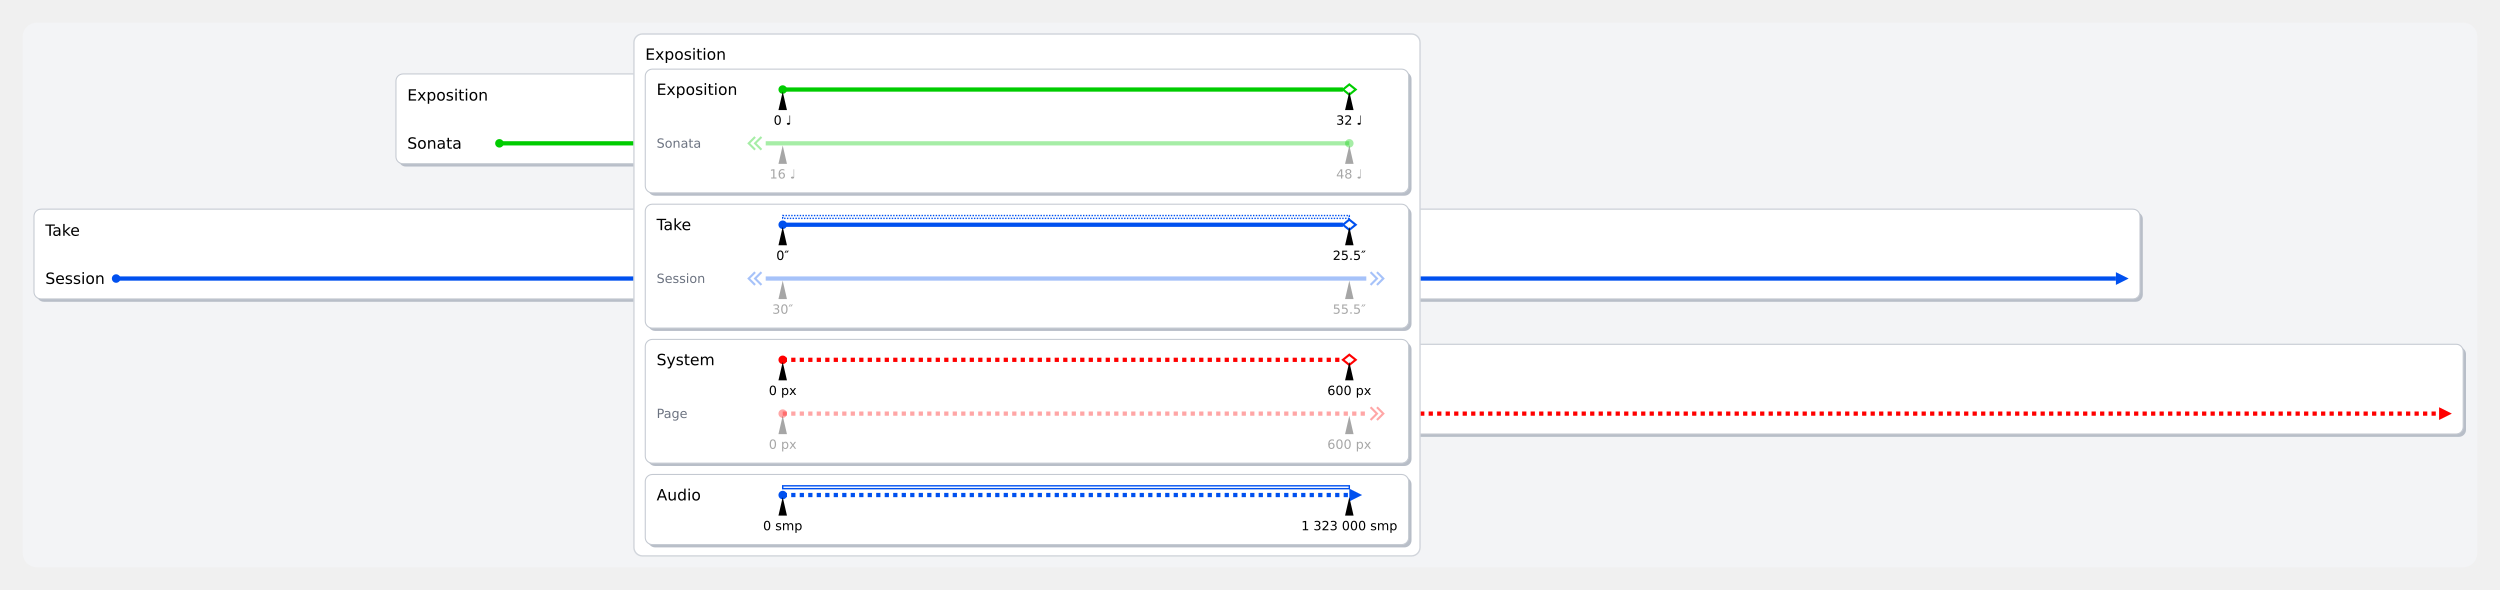
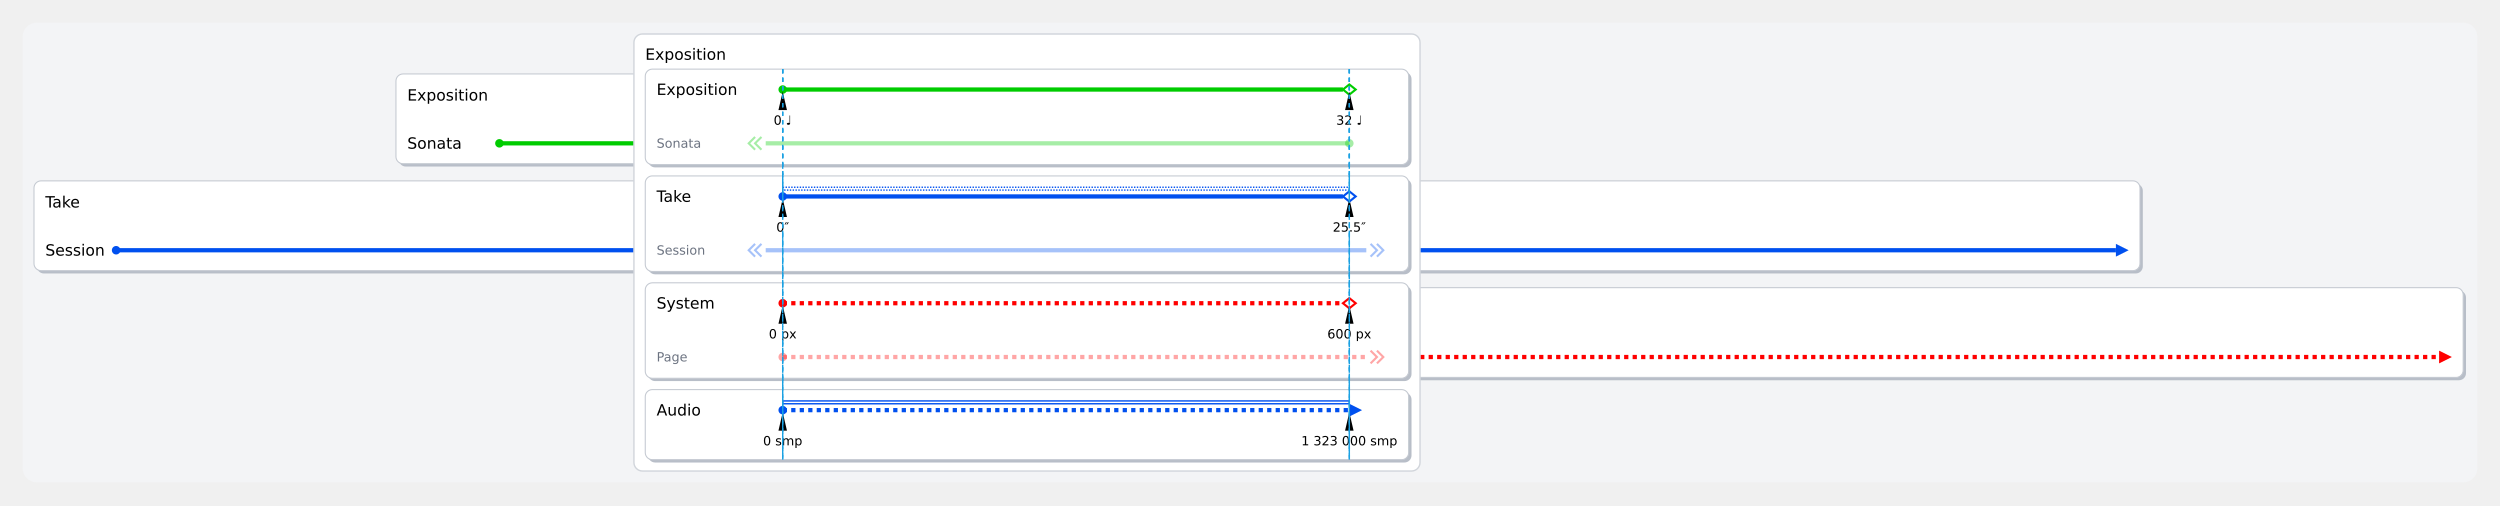
- <svg xmlns="http://www.w3.org/2000/svg" width="1764.891" height="416.445" viewBox="0 0 1764.891 416.445" font-family="DejaVu Sans, Noto Music" text-rendering="geometricPrecision" style="font-kerning:none;font-variant-ligatures:none">
+ <svg xmlns="http://www.w3.org/2000/svg" width="1764.891" height="356.516" viewBox="0 0 1764.891 356.516" font-family="DejaVu Sans, Noto Music" text-rendering="geometricPrecision" style="font-kerning:none;font-variant-ligatures:none">
  <g transform="translate(16 16)">
-     <rect x="0" y="0" width="1732.891" height="384.445" rx="10" fill="#F3F4F6" />
+     <rect x="0" y="0" width="1732.891" height="324.516" rx="10" fill="#F3F4F6" />
    <rect data-id="sonata" data-part="card" x="265.528" y="38.207" width="690.309" height="63.379" rx="5" fill="#B8BEC8" />
    <rect data-id="sonata" data-part="card" x="263.528" y="36.207" width="690.309" height="63.379" rx="5" fill="#FFFFFF" stroke="#C4C9D1" stroke-width="0.75" />
    <line data-id="sonata" x1="336.558" y1="85.184" x2="936.558" y2="85.184" stroke="#00CC00" stroke-width="3" />
    <circle data-id="sonata" cx="336.558" cy="85.184" r="3" fill="#00CC00" />
    <circle data-id="sonata" cx="936.558" cy="85.184" r="3" fill="#00CC00" />
    <line data-id="exposition" x1="536.558" y1="51.207" x2="932.058" y2="51.207" stroke="#00CC00" stroke-width="3" />
    <circle data-id="exposition" cx="536.558" cy="51.207" r="3" fill="#00CC00" />
    <polygon data-id="exposition" points="932.058,51.207 936.558,47.607 941.058,51.207 936.558,54.807" fill="none" stroke="#00CC00" stroke-width="1.5" />
    <polygon data-id="timestamp_3" points="536.558,52.707 533.558,65.707 539.558,65.707" fill="#000000" />
    <polygon data-id="timestamp_4" points="936.558,52.707 933.558,65.707 939.558,65.707" fill="#000000" />
    <text data-id="exposition" data-part="name" x="271.528" y="55.015" text-anchor="start" font-size="11" fill="#000000">Exposition</text>
    <text data-id="sonata" data-part="name" x="271.528" y="88.992" text-anchor="start" font-size="11" fill="#000000">Sonata</text>
    <text data-id="timestamp_3" data-part="coordinate" x="536.558" y="76.061" text-anchor="middle" font-size="9" fill="#000000">0 ♩</text>
    <text data-id="timestamp_4" data-part="coordinate" x="936.558" y="76.061" text-anchor="middle" font-size="9" fill="#000000">32 ♩</text>
-     <rect data-id="session" data-part="card" x="10" y="133.66" width="1486.734" height="63.379" rx="5" fill="#B8BEC8" />
-     <rect data-id="session" data-part="card" x="8" y="131.66" width="1486.734" height="63.379" rx="5" fill="#FFFFFF" stroke="#C4C9D1" stroke-width="0.75" />
-     <polygon data-id="cmap_1" points="536.558,140.16 936.558,140.16 936.558,142.16 536.558,142.16" fill="none" stroke="#0050EF" stroke-width="1" stroke-dasharray="1 1" />
-     <line data-id="session" x1="65.97" y1="180.637" x2="1477.734" y2="180.637" stroke="#0050EF" stroke-width="3" />
-     <circle data-id="session" cx="65.97" cy="180.637" r="3" fill="#0050EF" />
-     <polygon data-id="session" points="1486.734,180.637 1477.734,176.137 1477.734,185.137" fill="#0050EF" />
-     <line data-id="take" x1="536.558" y1="146.66" x2="932.058" y2="146.66" stroke="#0050EF" stroke-width="3" />
-     <circle data-id="take" cx="536.558" cy="146.66" r="3" fill="#0050EF" />
-     <polygon data-id="take" points="932.058,146.66 936.558,143.06 941.058,146.66 936.558,150.26" fill="none" stroke="#0050EF" stroke-width="1.5" />
-     <polygon data-id="timestamp_7" points="536.558,148.16 533.558,161.16 539.558,161.16" fill="#000000" />
-     <polygon data-id="timestamp_8" points="936.558,148.16 933.558,161.16 939.558,161.16" fill="#000000" />
-     <text data-id="take" data-part="name" x="16" y="150.468" text-anchor="start" font-size="11" fill="#000000">Take</text>
-     <text data-id="session" data-part="name" x="16" y="184.445" text-anchor="start" font-size="11" fill="#000000">Session</text>
-     <text data-id="timestamp_7" data-part="coordinate" x="536.558" y="171.514" text-anchor="middle" font-size="9" fill="#000000">0″</text>
-     <text data-id="timestamp_8" data-part="coordinate" x="936.558" y="171.514" text-anchor="middle" font-size="9" fill="#000000">25.5″</text>
-     <rect data-id="page" data-part="card" x="481.539" y="229.016" width="1243.352" height="63.379" rx="5" fill="#B8BEC8" />
-     <rect data-id="page" data-part="card" x="479.539" y="227.016" width="1243.352" height="63.379" rx="5" fill="#FFFFFF" stroke="#C4C9D1" stroke-width="0.75" />
-     <line data-id="page" x1="536.558" y1="275.992" x2="1705.891" y2="275.992" stroke="#FF0000" stroke-width="3" stroke-dasharray="3 3" />
-     <circle data-id="page" cx="536.558" cy="275.992" r="3" fill="#FF0000" />
-     <polygon data-id="page" points="1714.891,275.992 1705.891,271.492 1705.891,280.492" fill="#FF0000" />
-     <line data-id="system" x1="536.558" y1="242.016" x2="932.058" y2="242.016" stroke="#FF0000" stroke-width="3" stroke-dasharray="3 3" />
-     <circle data-id="system" cx="536.558" cy="242.016" r="3" fill="#FF0000" />
-     <polygon data-id="system" points="932.058,242.016 936.558,238.416 941.058,242.016 936.558,245.616" fill="none" stroke="#FF0000" stroke-width="1.5" />
-     <polygon data-id="timestamp_5" points="536.558,243.516 533.558,256.516 539.558,256.516" fill="#000000" />
-     <polygon data-id="timestamp_6" points="936.558,243.516 933.558,256.516 939.558,256.516" fill="#000000" />
-     <text data-id="system" data-part="name" x="487.539" y="245.824" text-anchor="start" font-size="11" fill="#000000">System</text>
-     <text data-id="page" data-part="name" x="487.539" y="279.8" text-anchor="start" font-size="11" fill="#000000">Page</text>
-     <text data-id="timestamp_5" data-part="coordinate" x="536.558" y="266.87" text-anchor="middle" font-size="9" fill="#000000">0 px</text>
-     <text data-id="timestamp_6" data-part="coordinate" x="936.558" y="266.87" text-anchor="middle" font-size="9" fill="#000000">600 px</text>
-     <rect data-id="group_1" x="431.528" y="8" width="554.947" height="368.445" rx="6" fill="#FFFFFF" stroke="#D1D5DB" stroke-width="1" />
+     <line data-id="timestamp_3" data-part="line" x1="536.558" y1="36.207" x2="536.558" y2="52.707" stroke="#1BA1E2" stroke-width="1" stroke-dasharray="3 3" />
+     <line data-id="timestamp_3" data-part="line" x1="536.558" y1="78.184" x2="536.558" y2="99.586" stroke="#1BA1E2" stroke-width="1" stroke-dasharray="3 3" />
+     <line data-id="timestamp_4" data-part="line" x1="936.558" y1="36.207" x2="936.558" y2="52.707" stroke="#1BA1E2" stroke-width="1" stroke-dasharray="3 3" />
+     <line data-id="timestamp_4" data-part="line" x1="936.558" y1="78.184" x2="936.558" y2="99.586" stroke="#1BA1E2" stroke-width="1" stroke-dasharray="3 3" />
+     <rect data-id="session" data-part="card" x="10" y="113.684" width="1486.734" height="63.379" rx="5" fill="#B8BEC8" />
+     <rect data-id="session" data-part="card" x="8" y="111.684" width="1486.734" height="63.379" rx="5" fill="#FFFFFF" stroke="#C4C9D1" stroke-width="0.75" />
+     <polygon data-id="cmap_1" points="536.558,120.184 936.558,120.184 936.558,122.184 536.558,122.184" fill="none" stroke="#0050EF" stroke-width="1" stroke-dasharray="1 1" />
+     <line data-id="session" x1="65.97" y1="160.66" x2="1477.734" y2="160.66" stroke="#0050EF" stroke-width="3" />
+     <circle data-id="session" cx="65.97" cy="160.66" r="3" fill="#0050EF" />
+     <polygon data-id="session" points="1486.734,160.66 1477.734,156.16 1477.734,165.16" fill="#0050EF" />
+     <line data-id="take" x1="536.558" y1="126.684" x2="932.058" y2="126.684" stroke="#0050EF" stroke-width="3" />
+     <circle data-id="take" cx="536.558" cy="126.684" r="3" fill="#0050EF" />
+     <polygon data-id="take" points="932.058,126.684 936.558,123.084 941.058,126.684 936.558,130.284" fill="none" stroke="#0050EF" stroke-width="1.5" />
+     <polygon data-id="timestamp_7" points="536.558,128.184 533.558,141.184 539.558,141.184" fill="#000000" />
+     <polygon data-id="timestamp_8" points="936.558,128.184 933.558,141.184 939.558,141.184" fill="#000000" />
+     <text data-id="take" data-part="name" x="16" y="130.492" text-anchor="start" font-size="11" fill="#000000">Take</text>
+     <text data-id="session" data-part="name" x="16" y="164.468" text-anchor="start" font-size="11" fill="#000000">Session</text>
+     <text data-id="timestamp_7" data-part="coordinate" x="536.558" y="151.538" text-anchor="middle" font-size="9" fill="#000000">0″</text>
+     <text data-id="timestamp_8" data-part="coordinate" x="936.558" y="151.538" text-anchor="middle" font-size="9" fill="#000000">25.5″</text>
+     <line data-id="timestamp_7" data-part="line" x1="536.558" y1="111.684" x2="536.558" y2="128.184" stroke="#1BA1E2" stroke-width="1" stroke-dasharray="3 3" />
+     <line data-id="timestamp_7" data-part="line" x1="536.558" y1="153.66" x2="536.558" y2="175.062" stroke="#1BA1E2" stroke-width="1" stroke-dasharray="3 3" />
+     <line data-id="timestamp_8" data-part="line" x1="936.558" y1="111.684" x2="936.558" y2="128.184" stroke="#1BA1E2" stroke-width="1" stroke-dasharray="3 3" />
+     <line data-id="timestamp_8" data-part="line" x1="936.558" y1="153.66" x2="936.558" y2="175.062" stroke="#1BA1E2" stroke-width="1" stroke-dasharray="3 3" />
+     <rect data-id="page" data-part="card" x="481.539" y="189.062" width="1243.352" height="63.379" rx="5" fill="#B8BEC8" />
+     <rect data-id="page" data-part="card" x="479.539" y="187.062" width="1243.352" height="63.379" rx="5" fill="#FFFFFF" stroke="#C4C9D1" stroke-width="0.75" />
+     <line data-id="page" x1="536.558" y1="236.039" x2="1705.891" y2="236.039" stroke="#FF0000" stroke-width="3" stroke-dasharray="3 3" />
+     <circle data-id="page" cx="536.558" cy="236.039" r="3" fill="#FF0000" />
+     <polygon data-id="page" points="1714.891,236.039 1705.891,231.539 1705.891,240.539" fill="#FF0000" />
+     <line data-id="system" x1="536.558" y1="202.062" x2="932.058" y2="202.062" stroke="#FF0000" stroke-width="3" stroke-dasharray="3 3" />
+     <circle data-id="system" cx="536.558" cy="202.062" r="3" fill="#FF0000" />
+     <polygon data-id="system" points="932.058,202.062 936.558,198.463 941.058,202.062 936.558,205.662" fill="none" stroke="#FF0000" stroke-width="1.5" />
+     <polygon data-id="timestamp_5" points="536.558,203.562 533.558,216.562 539.558,216.562" fill="#000000" />
+     <polygon data-id="timestamp_6" points="936.558,203.562 933.558,216.562 939.558,216.562" fill="#000000" />
+     <text data-id="system" data-part="name" x="487.539" y="205.871" text-anchor="start" font-size="11" fill="#000000">System</text>
+     <text data-id="page" data-part="name" x="487.539" y="239.847" text-anchor="start" font-size="11" fill="#000000">Page</text>
+     <text data-id="timestamp_5" data-part="coordinate" x="536.558" y="226.917" text-anchor="middle" font-size="9" fill="#000000">0 px</text>
+     <text data-id="timestamp_6" data-part="coordinate" x="936.558" y="226.917" text-anchor="middle" font-size="9" fill="#000000">600 px</text>
+     <line data-id="timestamp_5" data-part="line" x1="536.558" y1="187.062" x2="536.558" y2="203.562" stroke="#1BA1E2" stroke-width="1" stroke-dasharray="3 3" />
+     <line data-id="timestamp_5" data-part="line" x1="536.558" y1="229.039" x2="536.558" y2="250.441" stroke="#1BA1E2" stroke-width="1" stroke-dasharray="3 3" />
+     <line data-id="timestamp_6" data-part="line" x1="936.558" y1="187.062" x2="936.558" y2="203.562" stroke="#1BA1E2" stroke-width="1" stroke-dasharray="3 3" />
+     <line data-id="timestamp_6" data-part="line" x1="936.558" y1="229.039" x2="936.558" y2="250.441" stroke="#1BA1E2" stroke-width="1" stroke-dasharray="3 3" />
+     <rect data-id="group_1" x="431.528" y="8" width="554.947" height="308.516" rx="6" fill="#FFFFFF" stroke="#D1D5DB" stroke-width="1" />
    <text data-id="group_1" data-part="name" x="439.528" y="26.21" text-anchor="start" font-size="11" fill="#000000">Exposition</text>
-     <rect data-id="exposition" data-part="card" x="441.528" y="34.805" width="538.947" height="87.356" rx="5" fill="#B8BEC8" />
-     <rect data-id="exposition" data-part="card" x="439.528" y="32.805" width="538.947" height="87.356" rx="5" fill="#FFFFFF" stroke="#C4C9D1" stroke-width="0.75" />
+     <rect data-id="exposition" data-part="card" x="441.528" y="34.805" width="538.947" height="67.379" rx="5" fill="#B8BEC8" />
+     <rect data-id="exposition" data-part="card" x="439.528" y="32.805" width="538.947" height="67.379" rx="5" fill="#FFFFFF" stroke="#C4C9D1" stroke-width="0.75" />
    <line data-id="sonata" x1="524.558" y1="85.184" x2="936.558" y2="85.184" stroke="#00CC00" stroke-width="3" opacity="0.35" />
    <polyline data-id="sonata" points="521.558,80.684 517.058,85.184 521.558,89.684" fill="none" stroke="#00CC00" stroke-width="1.5" opacity="0.35" />
    <polyline data-id="sonata" points="517.058,80.684 512.558,85.184 517.058,89.684" fill="none" stroke="#00CC00" stroke-width="1.5" opacity="0.35" />
    <circle data-id="sonata" cx="936.558" cy="85.184" r="3" fill="#00CC00" opacity="0.35" />
    <line data-id="exposition" x1="536.558" y1="47.207" x2="932.058" y2="47.207" stroke="#00CC00" stroke-width="3" />
    <circle data-id="exposition" cx="536.558" cy="47.207" r="3" fill="#00CC00" />
    <polygon data-id="exposition" points="932.058,47.207 936.558,43.607 941.058,47.207 936.558,50.807" fill="none" stroke="#00CC00" stroke-width="1.5" />
-     <polygon data-id="exposition" data-part="start" points="536.558,86.684 533.558,99.684 539.558,99.684" fill="#000000" opacity="0.35" />
-     <polygon data-id="exposition" data-part="end" points="936.558,86.684 933.558,99.684 939.558,99.684" fill="#000000" opacity="0.35" />
    <polygon data-id="timestamp_3" points="536.558,48.707 533.558,61.707 539.558,61.707" fill="#000000" />
    <polygon data-id="timestamp_4" points="936.558,48.707 933.558,61.707 939.558,61.707" fill="#000000" />
    <text data-id="sonata" data-part="name" x="447.528" y="88.299" text-anchor="start" font-size="9" fill="#6B7280">Sonata</text>
    <text data-id="exposition" data-part="name" x="447.528" y="51.015" text-anchor="start" font-size="11" fill="#000000">Exposition</text>
-     <text data-id="exposition" data-part="start label" x="536.558" y="110.038" text-anchor="middle" font-size="9" fill="#000000" opacity="0.35">16 ♩</text>
-     <text data-id="exposition" data-part="end label" x="936.558" y="110.038" text-anchor="middle" font-size="9" fill="#000000" opacity="0.35">48 ♩</text>
    <text data-id="timestamp_3" data-part="coordinate" x="536.558" y="72.061" text-anchor="middle" font-size="9" fill="#000000">0 ♩</text>
    <text data-id="timestamp_4" data-part="coordinate" x="936.558" y="72.061" text-anchor="middle" font-size="9" fill="#000000">32 ♩</text>
-     <rect data-id="take" data-part="card" x="441.528" y="130.16" width="538.947" height="87.453" rx="5" fill="#B8BEC8" />
-     <rect data-id="take" data-part="card" x="439.528" y="128.16" width="538.947" height="87.453" rx="5" fill="#FFFFFF" stroke="#C4C9D1" stroke-width="0.75" />
-     <polygon data-id="cmap_1" points="536.558,136.16 936.558,136.16 936.558,138.16 536.558,138.16" fill="none" stroke="#0050EF" stroke-width="1" stroke-dasharray="1 1" />
-     <line data-id="session" x1="524.558" y1="180.637" x2="948.558" y2="180.637" stroke="#0050EF" stroke-width="3" opacity="0.35" />
-     <polyline data-id="session" points="521.558,176.137 517.058,180.637 521.558,185.137" fill="none" stroke="#0050EF" stroke-width="1.5" opacity="0.35" />
-     <polyline data-id="session" points="517.058,176.137 512.558,180.637 517.058,185.137" fill="none" stroke="#0050EF" stroke-width="1.5" opacity="0.35" />
-     <polyline data-id="session" points="951.558,176.137 956.058,180.637 951.558,185.137" fill="none" stroke="#0050EF" stroke-width="1.5" opacity="0.35" />
-     <polyline data-id="session" points="956.058,176.137 960.558,180.637 956.058,185.137" fill="none" stroke="#0050EF" stroke-width="1.5" opacity="0.35" />
-     <line data-id="take" x1="536.558" y1="142.66" x2="932.058" y2="142.66" stroke="#0050EF" stroke-width="3" />
-     <circle data-id="take" cx="536.558" cy="142.66" r="3" fill="#0050EF" />
-     <polygon data-id="take" points="932.058,142.66 936.558,139.06 941.058,142.66 936.558,146.26" fill="none" stroke="#0050EF" stroke-width="1.5" />
-     <polygon data-id="take" data-part="start" points="536.558,182.137 533.558,195.137 539.558,195.137" fill="#000000" opacity="0.35" />
-     <polygon data-id="take" data-part="end" points="936.558,182.137 933.558,195.137 939.558,195.137" fill="#000000" opacity="0.35" />
-     <polygon data-id="timestamp_7" points="536.558,144.16 533.558,157.16 539.558,157.16" fill="#000000" />
-     <polygon data-id="timestamp_8" points="936.558,144.16 933.558,157.16 939.558,157.16" fill="#000000" />
-     <text data-id="session" data-part="name" x="447.528" y="183.752" text-anchor="start" font-size="9" fill="#6B7280">Session</text>
-     <text data-id="take" data-part="name" x="447.528" y="146.468" text-anchor="start" font-size="11" fill="#000000">Take</text>
-     <text data-id="take" data-part="start label" x="536.558" y="205.491" text-anchor="middle" font-size="9" fill="#000000" opacity="0.35">30″</text>
-     <text data-id="take" data-part="end label" x="936.558" y="205.491" text-anchor="middle" font-size="9" fill="#000000" opacity="0.35">55.5″</text>
-     <text data-id="timestamp_7" data-part="coordinate" x="536.558" y="167.514" text-anchor="middle" font-size="9" fill="#000000">0″</text>
-     <text data-id="timestamp_8" data-part="coordinate" x="936.558" y="167.514" text-anchor="middle" font-size="9" fill="#000000">25.5″</text>
-     <rect data-id="system" data-part="card" x="441.528" y="225.613" width="538.947" height="87.356" rx="5" fill="#B8BEC8" />
-     <rect data-id="system" data-part="card" x="439.528" y="223.613" width="538.947" height="87.356" rx="5" fill="#FFFFFF" stroke="#C4C9D1" stroke-width="0.75" />
-     <line data-id="page" x1="536.558" y1="275.992" x2="948.558" y2="275.992" stroke="#FF0000" stroke-width="3" stroke-dasharray="3 3" opacity="0.35" />
-     <circle data-id="page" cx="536.558" cy="275.992" r="3" fill="#FF0000" opacity="0.35" />
-     <polyline data-id="page" points="951.558,271.492 956.058,275.992 951.558,280.492" fill="none" stroke="#FF0000" stroke-width="1.5" opacity="0.35" />
-     <polyline data-id="page" points="956.058,271.492 960.558,275.992 956.058,280.492" fill="none" stroke="#FF0000" stroke-width="1.5" opacity="0.35" />
-     <line data-id="system" x1="536.558" y1="238.016" x2="932.058" y2="238.016" stroke="#FF0000" stroke-width="3" stroke-dasharray="3 3" />
-     <circle data-id="system" cx="536.558" cy="238.016" r="3" fill="#FF0000" />
-     <polygon data-id="system" points="932.058,238.016 936.558,234.416 941.058,238.016 936.558,241.616" fill="none" stroke="#FF0000" stroke-width="1.5" />
-     <polygon data-id="system" data-part="start" points="536.558,277.492 533.558,290.492 539.558,290.492" fill="#000000" opacity="0.35" />
-     <polygon data-id="system" data-part="end" points="936.558,277.492 933.558,290.492 939.558,290.492" fill="#000000" opacity="0.35" />
-     <polygon data-id="timestamp_5" points="536.558,239.516 533.558,252.516 539.558,252.516" fill="#000000" />
-     <polygon data-id="timestamp_6" points="936.558,239.516 933.558,252.516 939.558,252.516" fill="#000000" />
-     <text data-id="page" data-part="name" x="447.528" y="279.108" text-anchor="start" font-size="9" fill="#6B7280">Page</text>
-     <text data-id="system" data-part="name" x="447.528" y="241.824" text-anchor="start" font-size="11" fill="#000000">System</text>
-     <text data-id="system" data-part="start label" x="536.558" y="300.846" text-anchor="middle" font-size="9" fill="#000000" opacity="0.35">0 px</text>
-     <text data-id="system" data-part="end label" x="936.558" y="300.846" text-anchor="middle" font-size="9" fill="#000000" opacity="0.35">600 px</text>
-     <text data-id="timestamp_5" data-part="coordinate" x="536.558" y="262.87" text-anchor="middle" font-size="9" fill="#000000">0 px</text>
-     <text data-id="timestamp_6" data-part="coordinate" x="936.558" y="262.87" text-anchor="middle" font-size="9" fill="#000000">600 px</text>
-     <rect data-id="audio" data-part="card" x="441.528" y="320.969" width="538.947" height="49.477" rx="5" fill="#B8BEC8" />
-     <rect data-id="audio" data-part="card" x="439.528" y="318.969" width="538.947" height="49.477" rx="5" fill="#FFFFFF" stroke="#C4C9D1" stroke-width="0.75" />
-     <polygon data-id="cmap_2" points="536.558,326.969 936.558,326.969 936.558,328.969 536.558,328.969" fill="none" stroke="#0050EF" stroke-width="1" />
-     <line data-id="audio" x1="536.558" y1="333.469" x2="936.558" y2="333.469" stroke="#0050EF" stroke-width="3" stroke-dasharray="3 3" />
-     <circle data-id="audio" cx="536.558" cy="333.469" r="3" fill="#0050EF" />
-     <polygon data-id="audio" points="945.558,333.469 936.558,328.969 936.558,337.969" fill="#0050EF" />
-     <polygon data-id="timestamp_1" points="536.558,334.969 533.558,347.969 539.558,347.969" fill="#000000" />
-     <polygon data-id="timestamp_2" points="936.558,334.969 933.558,347.969 939.558,347.969" fill="#000000" />
-     <text data-id="audio" data-part="name" x="447.528" y="337.277" text-anchor="start" font-size="11" fill="#000000">Audio</text>
-     <text data-id="timestamp_1" data-part="coordinate" x="536.558" y="358.323" text-anchor="middle" font-size="9" fill="#000000">0 smp</text>
-     <text data-id="timestamp_2" data-part="coordinate" x="936.558" y="358.323" text-anchor="middle" font-size="9" fill="#000000">1 323 000 smp</text>
+     <line data-id="timestamp_3" data-part="line" x1="536.558" y1="32.805" x2="536.558" y2="48.707" stroke="#1BA1E2" stroke-width="1" stroke-dasharray="3 3" />
+     <line data-id="timestamp_3" data-part="line" x1="536.558" y1="74.184" x2="536.558" y2="100.184" stroke="#1BA1E2" stroke-width="1" stroke-dasharray="3 3" />
+     <line data-id="timestamp_4" data-part="line" x1="936.558" y1="32.805" x2="936.558" y2="48.707" stroke="#1BA1E2" stroke-width="1" stroke-dasharray="3 3" />
+     <line data-id="timestamp_4" data-part="line" x1="936.558" y1="74.184" x2="936.558" y2="100.184" stroke="#1BA1E2" stroke-width="1" stroke-dasharray="3 3" />
+     <rect data-id="take" data-part="card" x="441.528" y="110.184" width="538.947" height="67.477" rx="5" fill="#B8BEC8" />
+     <rect data-id="take" data-part="card" x="439.528" y="108.184" width="538.947" height="67.477" rx="5" fill="#FFFFFF" stroke="#C4C9D1" stroke-width="0.75" />
+     <polygon data-id="cmap_1" points="536.558,116.184 936.558,116.184 936.558,118.184 536.558,118.184" fill="none" stroke="#0050EF" stroke-width="1" stroke-dasharray="1 1" />
+     <line data-id="session" x1="524.558" y1="160.66" x2="948.558" y2="160.66" stroke="#0050EF" stroke-width="3" opacity="0.35" />
+     <polyline data-id="session" points="521.558,156.16 517.058,160.66 521.558,165.16" fill="none" stroke="#0050EF" stroke-width="1.5" opacity="0.35" />
+     <polyline data-id="session" points="517.058,156.16 512.558,160.66 517.058,165.16" fill="none" stroke="#0050EF" stroke-width="1.5" opacity="0.35" />
+     <polyline data-id="session" points="951.558,156.16 956.058,160.66 951.558,165.16" fill="none" stroke="#0050EF" stroke-width="1.5" opacity="0.35" />
+     <polyline data-id="session" points="956.058,156.16 960.558,160.66 956.058,165.16" fill="none" stroke="#0050EF" stroke-width="1.5" opacity="0.35" />
+     <line data-id="take" x1="536.558" y1="122.684" x2="932.058" y2="122.684" stroke="#0050EF" stroke-width="3" />
+     <circle data-id="take" cx="536.558" cy="122.684" r="3" fill="#0050EF" />
+     <polygon data-id="take" points="932.058,122.684 936.558,119.084 941.058,122.684 936.558,126.284" fill="none" stroke="#0050EF" stroke-width="1.5" />
+     <polygon data-id="timestamp_7" points="536.558,124.184 533.558,137.184 539.558,137.184" fill="#000000" />
+     <polygon data-id="timestamp_8" points="936.558,124.184 933.558,137.184 939.558,137.184" fill="#000000" />
+     <text data-id="session" data-part="name" x="447.528" y="163.776" text-anchor="start" font-size="9" fill="#6B7280">Session</text>
+     <text data-id="take" data-part="name" x="447.528" y="126.492" text-anchor="start" font-size="11" fill="#000000">Take</text>
+     <text data-id="timestamp_7" data-part="coordinate" x="536.558" y="147.538" text-anchor="middle" font-size="9" fill="#000000">0″</text>
+     <text data-id="timestamp_8" data-part="coordinate" x="936.558" y="147.538" text-anchor="middle" font-size="9" fill="#000000">25.5″</text>
+     <line data-id="timestamp_7" data-part="line" x1="536.558" y1="108.184" x2="536.558" y2="124.184" stroke="#1BA1E2" stroke-width="1" stroke-dasharray="3 3" />
+     <line data-id="timestamp_7" data-part="line" x1="536.558" y1="149.66" x2="536.558" y2="175.66" stroke="#1BA1E2" stroke-width="1" stroke-dasharray="3 3" />
+     <line data-id="timestamp_8" data-part="line" x1="936.558" y1="108.184" x2="936.558" y2="124.184" stroke="#1BA1E2" stroke-width="1" stroke-dasharray="3 3" />
+     <line data-id="timestamp_8" data-part="line" x1="936.558" y1="149.66" x2="936.558" y2="175.66" stroke="#1BA1E2" stroke-width="1" stroke-dasharray="3 3" />
+     <rect data-id="system" data-part="card" x="441.528" y="185.66" width="538.947" height="67.379" rx="5" fill="#B8BEC8" />
+     <rect data-id="system" data-part="card" x="439.528" y="183.66" width="538.947" height="67.379" rx="5" fill="#FFFFFF" stroke="#C4C9D1" stroke-width="0.75" />
+     <line data-id="page" x1="536.558" y1="236.039" x2="948.558" y2="236.039" stroke="#FF0000" stroke-width="3" stroke-dasharray="3 3" opacity="0.35" />
+     <circle data-id="page" cx="536.558" cy="236.039" r="3" fill="#FF0000" opacity="0.35" />
+     <polyline data-id="page" points="951.558,231.539 956.058,236.039 951.558,240.539" fill="none" stroke="#FF0000" stroke-width="1.5" opacity="0.35" />
+     <polyline data-id="page" points="956.058,231.539 960.558,236.039 956.058,240.539" fill="none" stroke="#FF0000" stroke-width="1.5" opacity="0.35" />
+     <line data-id="system" x1="536.558" y1="198.062" x2="932.058" y2="198.062" stroke="#FF0000" stroke-width="3" stroke-dasharray="3 3" />
+     <circle data-id="system" cx="536.558" cy="198.062" r="3" fill="#FF0000" />
+     <polygon data-id="system" points="932.058,198.062 936.558,194.463 941.058,198.062 936.558,201.662" fill="none" stroke="#FF0000" stroke-width="1.5" />
+     <polygon data-id="timestamp_5" points="536.558,199.562 533.558,212.562 539.558,212.562" fill="#000000" />
+     <polygon data-id="timestamp_6" points="936.558,199.562 933.558,212.562 939.558,212.562" fill="#000000" />
+     <text data-id="page" data-part="name" x="447.528" y="239.155" text-anchor="start" font-size="9" fill="#6B7280">Page</text>
+     <text data-id="system" data-part="name" x="447.528" y="201.871" text-anchor="start" font-size="11" fill="#000000">System</text>
+     <text data-id="timestamp_5" data-part="coordinate" x="536.558" y="222.917" text-anchor="middle" font-size="9" fill="#000000">0 px</text>
+     <text data-id="timestamp_6" data-part="coordinate" x="936.558" y="222.917" text-anchor="middle" font-size="9" fill="#000000">600 px</text>
+     <line data-id="timestamp_5" data-part="line" x1="536.558" y1="183.66" x2="536.558" y2="199.562" stroke="#1BA1E2" stroke-width="1" stroke-dasharray="3 3" />
+     <line data-id="timestamp_5" data-part="line" x1="536.558" y1="225.039" x2="536.558" y2="251.039" stroke="#1BA1E2" stroke-width="1" stroke-dasharray="3 3" />
+     <line data-id="timestamp_6" data-part="line" x1="936.558" y1="183.66" x2="936.558" y2="199.562" stroke="#1BA1E2" stroke-width="1" stroke-dasharray="3 3" />
+     <line data-id="timestamp_6" data-part="line" x1="936.558" y1="225.039" x2="936.558" y2="251.039" stroke="#1BA1E2" stroke-width="1" stroke-dasharray="3 3" />
+     <rect data-id="audio" data-part="card" x="441.528" y="261.039" width="538.947" height="49.477" rx="5" fill="#B8BEC8" />
+     <rect data-id="audio" data-part="card" x="439.528" y="259.039" width="538.947" height="49.477" rx="5" fill="#FFFFFF" stroke="#C4C9D1" stroke-width="0.75" />
+     <polygon data-id="cmap_2" points="536.558,267.039 936.558,267.039 936.558,269.039 536.558,269.039" fill="none" stroke="#0050EF" stroke-width="1" />
+     <line data-id="audio" x1="536.558" y1="273.539" x2="936.558" y2="273.539" stroke="#0050EF" stroke-width="3" stroke-dasharray="3 3" />
+     <circle data-id="audio" cx="536.558" cy="273.539" r="3" fill="#0050EF" />
+     <polygon data-id="audio" points="945.558,273.539 936.558,269.039 936.558,278.039" fill="#0050EF" />
+     <polygon data-id="timestamp_1" points="536.558,275.039 533.558,288.039 539.558,288.039" fill="#000000" />
+     <polygon data-id="timestamp_2" points="936.558,275.039 933.558,288.039 939.558,288.039" fill="#000000" />
+     <text data-id="audio" data-part="name" x="447.528" y="277.347" text-anchor="start" font-size="11" fill="#000000">Audio</text>
+     <text data-id="timestamp_1" data-part="coordinate" x="536.558" y="298.393" text-anchor="middle" font-size="9" fill="#000000">0 smp</text>
+     <text data-id="timestamp_2" data-part="coordinate" x="936.558" y="298.393" text-anchor="middle" font-size="9" fill="#000000">1 323 000 smp</text>
+     <line data-id="timestamp_3" data-part="line" x1="536.558" y1="100.184" x2="536.558" y2="308.516" stroke="#1BA1E2" stroke-width="1" stroke-dasharray="3 3" />
+     <line data-id="timestamp_4" data-part="line" x1="936.558" y1="100.184" x2="936.558" y2="308.516" stroke="#1BA1E2" stroke-width="1" stroke-dasharray="3 3" />
+     <line data-id="timestamp_5" data-part="line" x1="536.558" y1="32.805" x2="536.558" y2="183.66" stroke="#1BA1E2" stroke-width="1" stroke-dasharray="3 3" />
+     <line data-id="timestamp_5" data-part="line" x1="536.558" y1="251.039" x2="536.558" y2="308.516" stroke="#1BA1E2" stroke-width="1" stroke-dasharray="3 3" />
+     <line data-id="timestamp_6" data-part="line" x1="936.558" y1="32.805" x2="936.558" y2="183.66" stroke="#1BA1E2" stroke-width="1" stroke-dasharray="3 3" />
+     <line data-id="timestamp_6" data-part="line" x1="936.558" y1="251.039" x2="936.558" y2="308.516" stroke="#1BA1E2" stroke-width="1" stroke-dasharray="3 3" />
+     <line data-id="timestamp_7" data-part="line" x1="536.558" y1="32.805" x2="536.558" y2="108.184" stroke="#1BA1E2" stroke-width="1" stroke-dasharray="3 3" />
+     <line data-id="timestamp_7" data-part="line" x1="536.558" y1="175.66" x2="536.558" y2="308.516" stroke="#1BA1E2" stroke-width="1" stroke-dasharray="3 3" />
+     <line data-id="timestamp_8" data-part="line" x1="936.558" y1="32.805" x2="936.558" y2="108.184" stroke="#1BA1E2" stroke-width="1" stroke-dasharray="3 3" />
+     <line data-id="timestamp_8" data-part="line" x1="936.558" y1="175.66" x2="936.558" y2="308.516" stroke="#1BA1E2" stroke-width="1" stroke-dasharray="3 3" />
  </g>
</svg>
